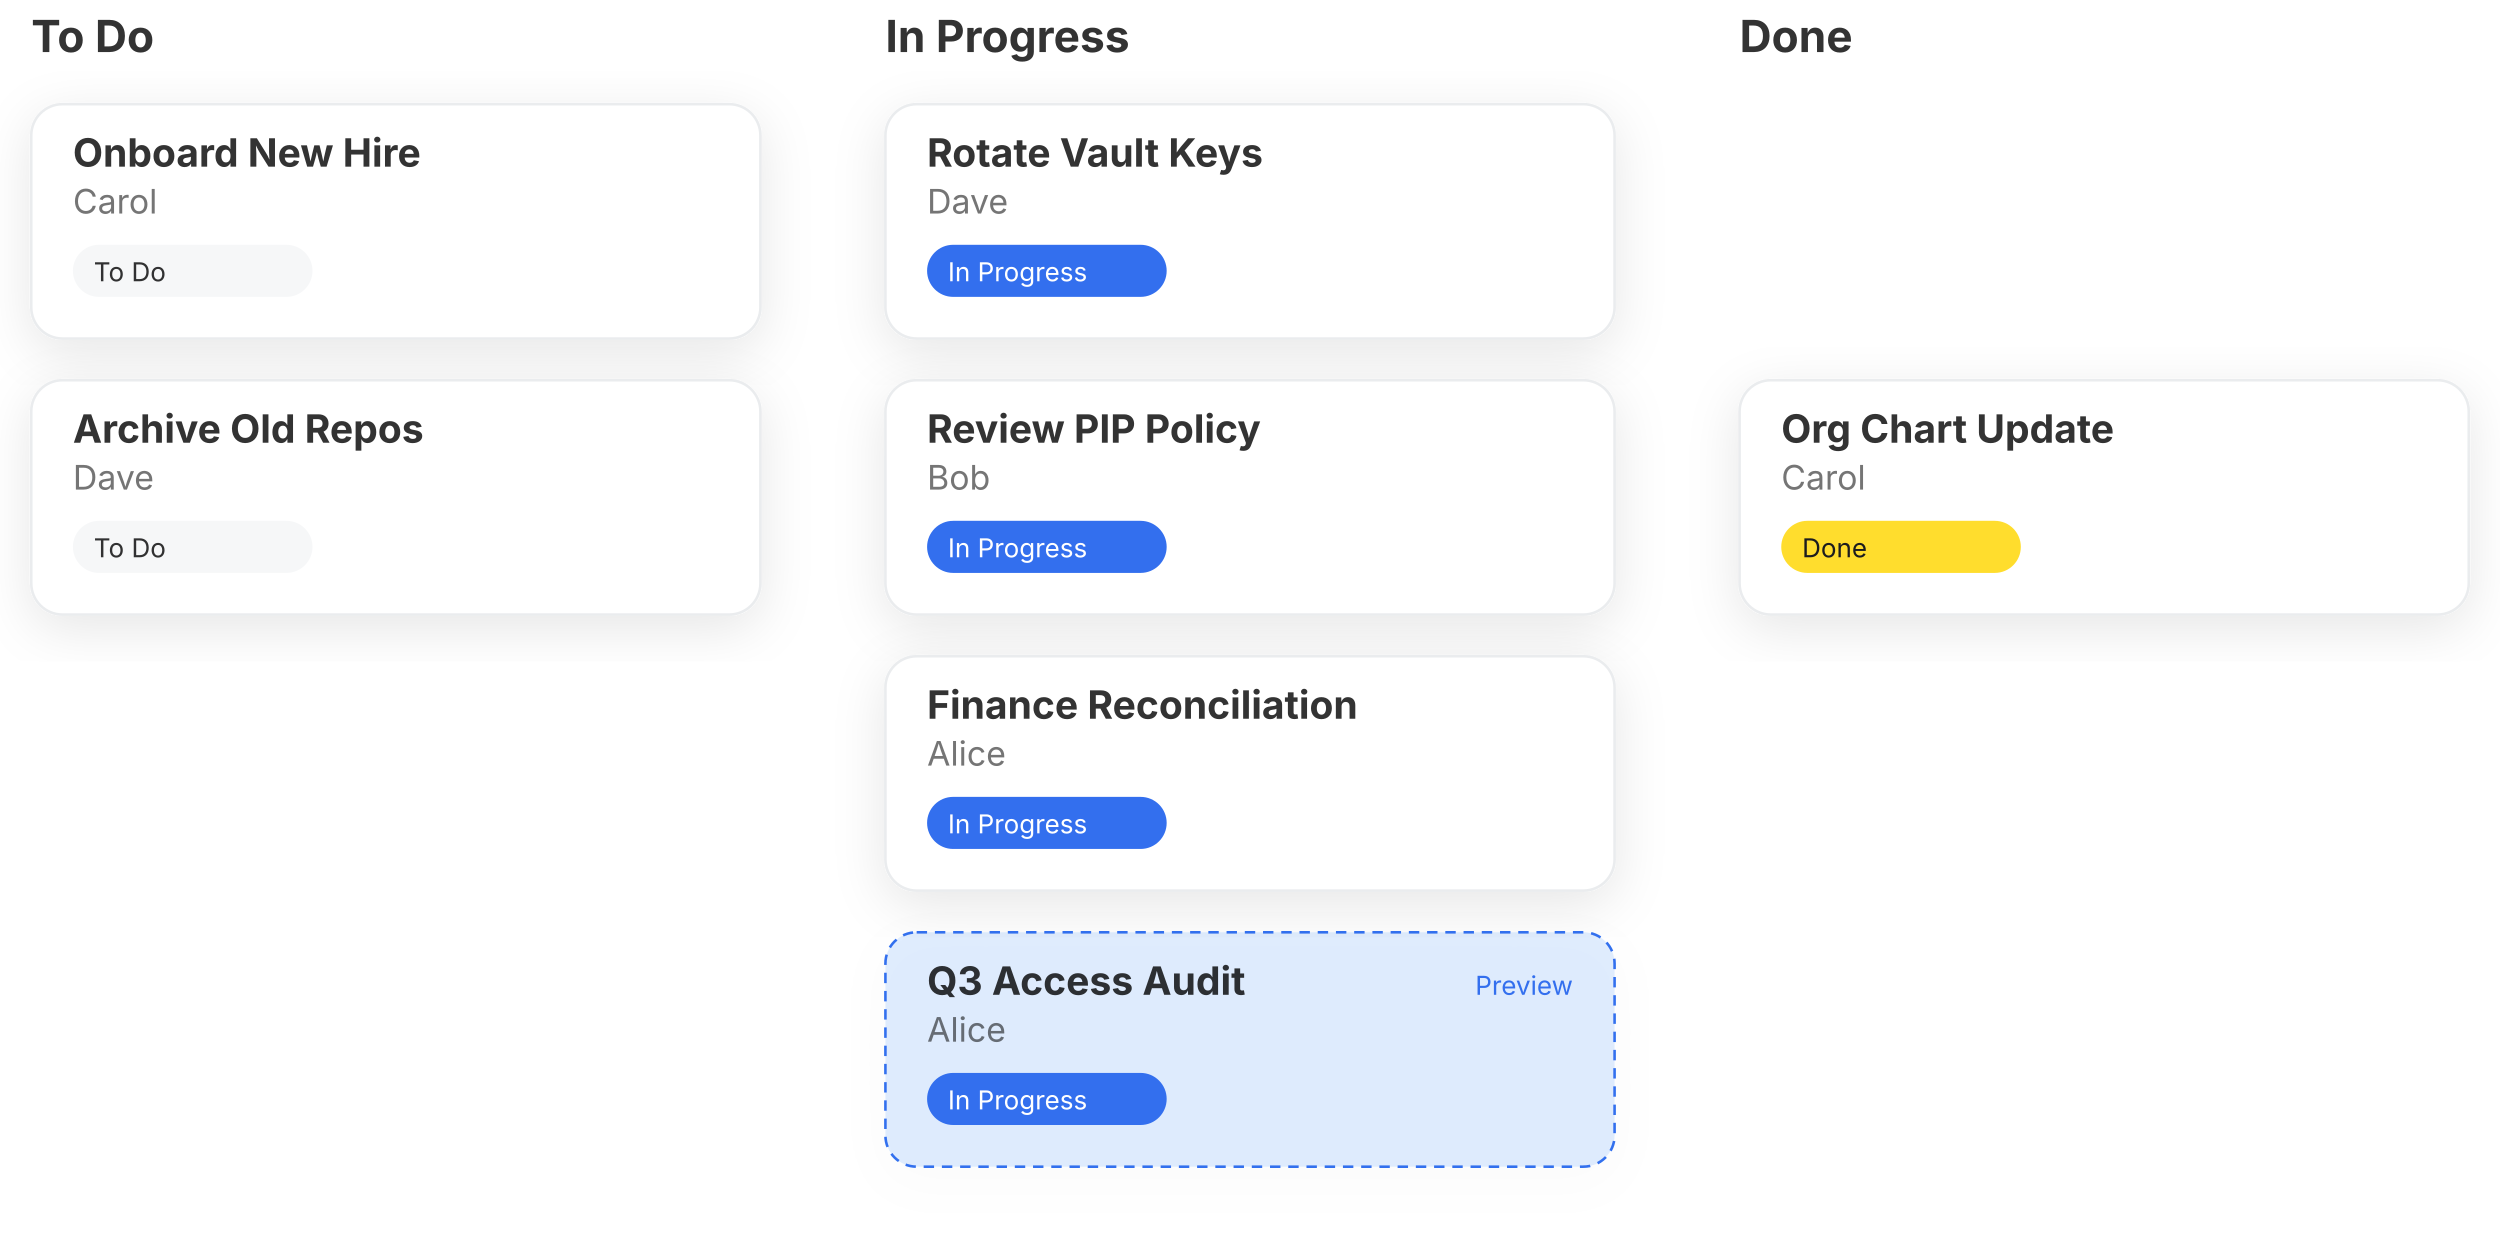
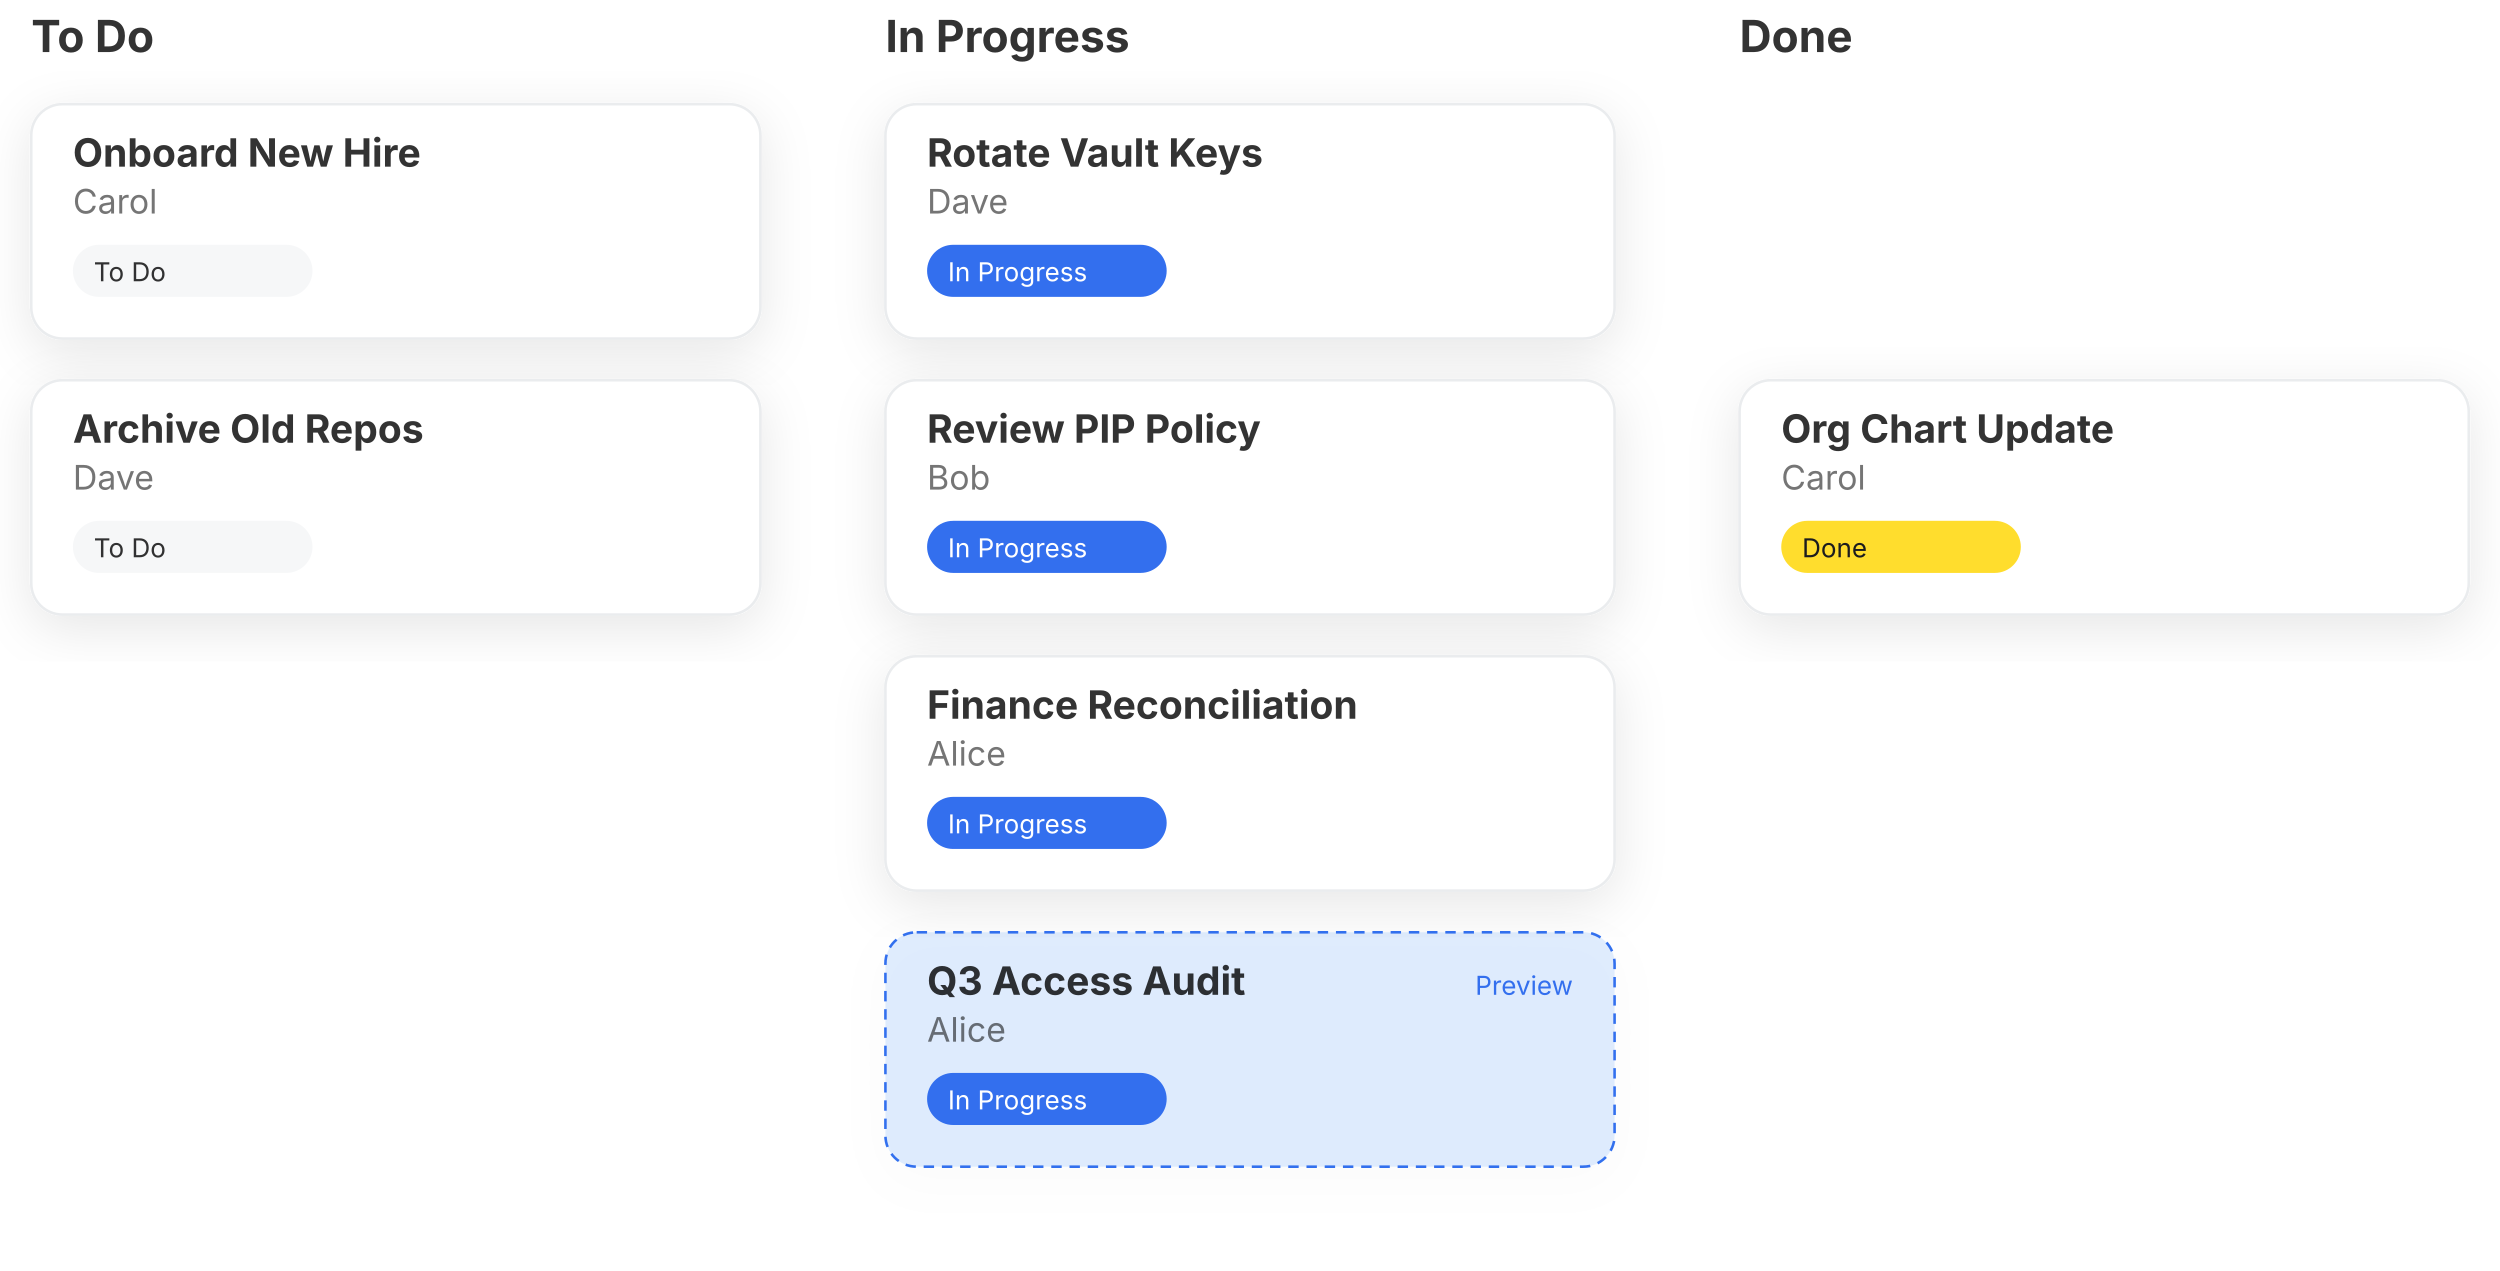
- <svg xmlns="http://www.w3.org/2000/svg" viewBox="0 0 960 480" role="img" data-vi-canvas="1" font-family="Inter, Roboto, system-ui, sans-serif" aria-label="The task board with one card previewed in a new column, marked as a preview, not a fact.">
+ <svg xmlns="http://www.w3.org/2000/svg" viewBox="0 0 960 488" role="img" data-vi-canvas="1" font-family="Inter, Roboto, system-ui, sans-serif" aria-label="The task board with one card previewed in a new column, marked as a preview, not a fact.">
  <filter id="soft-shadow" x="-20%" y="-20%" width="140%" height="140%">
    <feDropShadow dx="0" dy="5" stdDeviation="10" flood-color="#000000" flood-opacity="0.10" />
  </filter>
  <g transform="translate(12, 0)">
    <g transform="translate(0, 0)">
      <text x="0" y="20" text-anchor="start" fill="var(--vi-text-primary, rgba(0,0,0,0.80))" font-weight="700" font-size="17">To Do</text>
    </g>
    <g transform="translate(0, 40)">
      <g filter="url(#soft-shadow)">
        <rect x="0" width="280" height="90" rx="12" fill="var(--vi-surface-card, #FFFFFF)" stroke="var(--vi-line, #EAECEE)" stroke-width="1" />
      </g>
      <g transform="translate(16, 0)">
        <text x="0" y="24" text-anchor="start" fill="var(--vi-text-primary, rgba(0,0,0,0.80))" font-weight="700" font-size="15">Onboard New Hire</text>
      </g>
      <g transform="translate(16, 0)">
        <text x="0" y="42" text-anchor="start" fill="var(--vi-text-secondary, rgba(0,0,0,0.54))" font-weight="400" font-size="13">Carol</text>
      </g>
      <g transform="translate(16, 0)">
        <g transform="translate(0, 54)">
          <rect x="0" width="92" height="20" rx="10" fill="var(--vi-surface-track, #F6F7F8)" />
          <g transform="translate(8, 0)">
            <text x="0" y="14" text-anchor="start" fill="var(--vi-text-primary, rgba(0,0,0,0.80))" font-weight="400" font-size="10">To Do</text>
          </g>
        </g>
      </g>
    </g>
    <g transform="translate(0, 146)">
      <g filter="url(#soft-shadow)">
        <rect x="0" width="280" height="90" rx="12" fill="var(--vi-surface-card, #FFFFFF)" stroke="var(--vi-line, #EAECEE)" stroke-width="1" />
      </g>
      <g transform="translate(16, 0)">
        <text x="0" y="24" text-anchor="start" fill="var(--vi-text-primary, rgba(0,0,0,0.80))" font-weight="700" font-size="15">Archive Old Repos</text>
      </g>
      <g transform="translate(16, 0)">
        <text x="0" y="42" text-anchor="start" fill="var(--vi-text-secondary, rgba(0,0,0,0.54))" font-weight="400" font-size="13">Dave</text>
      </g>
      <g transform="translate(16, 0)">
        <g transform="translate(0, 54)">
          <rect x="0" width="92" height="20" rx="10" fill="var(--vi-surface-track, #F6F7F8)" />
          <g transform="translate(8, 0)">
            <text x="0" y="14" text-anchor="start" fill="var(--vi-text-primary, rgba(0,0,0,0.80))" font-weight="400" font-size="10">To Do</text>
          </g>
        </g>
      </g>
    </g>
    <g transform="translate(0, 252)">
</g>
    <g transform="translate(0, 358)">
</g>
  </g>
  <g transform="translate(340, 0)">
    <g transform="translate(0, 0)">
      <text x="0" y="20" text-anchor="start" fill="var(--vi-text-primary, rgba(0,0,0,0.80))" font-weight="700" font-size="17">In Progress</text>
    </g>
    <g transform="translate(0, 40)">
      <g filter="url(#soft-shadow)">
        <rect x="0" width="280" height="90" rx="12" fill="var(--vi-surface-card, #FFFFFF)" stroke="var(--vi-line, #EAECEE)" stroke-width="1" />
      </g>
      <g transform="translate(16, 0)">
        <text x="0" y="24" text-anchor="start" fill="var(--vi-text-primary, rgba(0,0,0,0.80))" font-weight="700" font-size="15">Rotate Vault Keys</text>
      </g>
      <g transform="translate(16, 0)">
        <text x="0" y="42" text-anchor="start" fill="var(--vi-text-secondary, rgba(0,0,0,0.54))" font-weight="400" font-size="13">Dave</text>
      </g>
      <g transform="translate(16, 0)">
        <g transform="translate(0, 54)">
          <rect x="0" width="92" height="20" rx="10" fill="var(--vi-action, #336FEE)" />
          <g transform="translate(8, 0)">
            <text x="0" y="14" text-anchor="start" fill="var(--vi-on-action, #FFFFFF)" font-weight="400" font-size="10">In Progress</text>
          </g>
        </g>
      </g>
    </g>
    <g transform="translate(0, 146)">
      <g filter="url(#soft-shadow)">
        <rect x="0" width="280" height="90" rx="12" fill="var(--vi-surface-card, #FFFFFF)" stroke="var(--vi-line, #EAECEE)" stroke-width="1" />
      </g>
      <g transform="translate(16, 0)">
        <text x="0" y="24" text-anchor="start" fill="var(--vi-text-primary, rgba(0,0,0,0.80))" font-weight="700" font-size="15">Review PIP Policy</text>
      </g>
      <g transform="translate(16, 0)">
        <text x="0" y="42" text-anchor="start" fill="var(--vi-text-secondary, rgba(0,0,0,0.54))" font-weight="400" font-size="13">Bob</text>
      </g>
      <g transform="translate(16, 0)">
        <g transform="translate(0, 54)">
          <rect x="0" width="92" height="20" rx="10" fill="var(--vi-action, #336FEE)" />
          <g transform="translate(8, 0)">
            <text x="0" y="14" text-anchor="start" fill="var(--vi-on-action, #FFFFFF)" font-weight="400" font-size="10">In Progress</text>
          </g>
        </g>
      </g>
    </g>
    <g transform="translate(0, 252)">
      <g filter="url(#soft-shadow)">
        <rect x="0" width="280" height="90" rx="12" fill="var(--vi-surface-card, #FFFFFF)" stroke="var(--vi-line, #EAECEE)" stroke-width="1" />
      </g>
      <g transform="translate(16, 0)">
        <text x="0" y="24" text-anchor="start" fill="var(--vi-text-primary, rgba(0,0,0,0.80))" font-weight="700" font-size="15">Finance Reconciliation</text>
      </g>
      <g transform="translate(16, 0)">
        <text x="0" y="42" text-anchor="start" fill="var(--vi-text-secondary, rgba(0,0,0,0.54))" font-weight="400" font-size="13">Alice</text>
      </g>
      <g transform="translate(16, 0)">
        <g transform="translate(0, 54)">
          <rect x="0" width="92" height="20" rx="10" fill="var(--vi-action, #336FEE)" />
          <g transform="translate(8, 0)">
            <text x="0" y="14" text-anchor="start" fill="var(--vi-on-action, #FFFFFF)" font-weight="400" font-size="10">In Progress</text>
          </g>
        </g>
      </g>
    </g>
    <g transform="translate(0, 358)">
      <g filter="url(#soft-shadow)">
        <rect x="0" width="280" height="90" rx="12" fill="rgba(66,139,249,0.16)" stroke="var(--vi-action, #336FEE)" stroke-width="1" stroke-dasharray="4 3" />
      </g>
      <g transform="translate(16, 0)">
        <text x="0" y="24" text-anchor="start" fill="var(--vi-text-primary, rgba(0,0,0,0.80))" font-weight="700" font-size="15">Q3 Access Audit</text>
      </g>
      <g transform="translate(16, 0)">
        <text x="0" y="42" text-anchor="start" fill="var(--vi-text-secondary, rgba(0,0,0,0.54))" font-weight="400" font-size="13">Alice</text>
      </g>
      <g transform="translate(16, 0)">
        <g transform="translate(0, 54)">
          <rect x="0" width="92" height="20" rx="10" fill="var(--vi-action, #336FEE)" />
          <g transform="translate(8, 0)">
            <text x="0" y="14" text-anchor="start" fill="var(--vi-on-action, #FFFFFF)" font-weight="400" font-size="10">In Progress</text>
          </g>
        </g>
      </g>
      <g transform="translate(16, 0)">
        <text x="248" y="24" text-anchor="end" fill="var(--vi-action, #336FEE)" font-weight="400" font-size="10">Preview</text>
      </g>
    </g>
  </g>
  <g transform="translate(668, 0)">
    <g transform="translate(0, 0)">
      <text x="0" y="20" text-anchor="start" fill="var(--vi-text-primary, rgba(0,0,0,0.80))" font-weight="700" font-size="17">Done</text>
    </g>
    <g transform="translate(0, 40)">
</g>
    <g transform="translate(0, 146)">
      <g filter="url(#soft-shadow)">
        <rect x="0" width="280" height="90" rx="12" fill="var(--vi-surface-card, #FFFFFF)" stroke="var(--vi-line, #EAECEE)" stroke-width="1" />
      </g>
      <g transform="translate(16, 0)">
        <text x="0" y="24" text-anchor="start" fill="var(--vi-text-primary, rgba(0,0,0,0.80))" font-weight="700" font-size="15">Org Chart Update</text>
      </g>
      <g transform="translate(16, 0)">
        <text x="0" y="42" text-anchor="start" fill="var(--vi-text-secondary, rgba(0,0,0,0.54))" font-weight="400" font-size="13">Carol</text>
      </g>
      <g transform="translate(16, 0)">
        <g transform="translate(0, 54)">
          <rect x="0" width="92" height="20" rx="10" fill="var(--vi-accent, #FFDD2D)" />
          <g transform="translate(8, 0)">
            <text x="0" y="14" text-anchor="start" fill="var(--vi-on-accent, #1C1C1E)" font-weight="400" font-size="10">Done</text>
          </g>
        </g>
      </g>
    </g>
    <g transform="translate(0, 252)">
</g>
    <g transform="translate(0, 358)">
</g>
  </g>
</svg>
